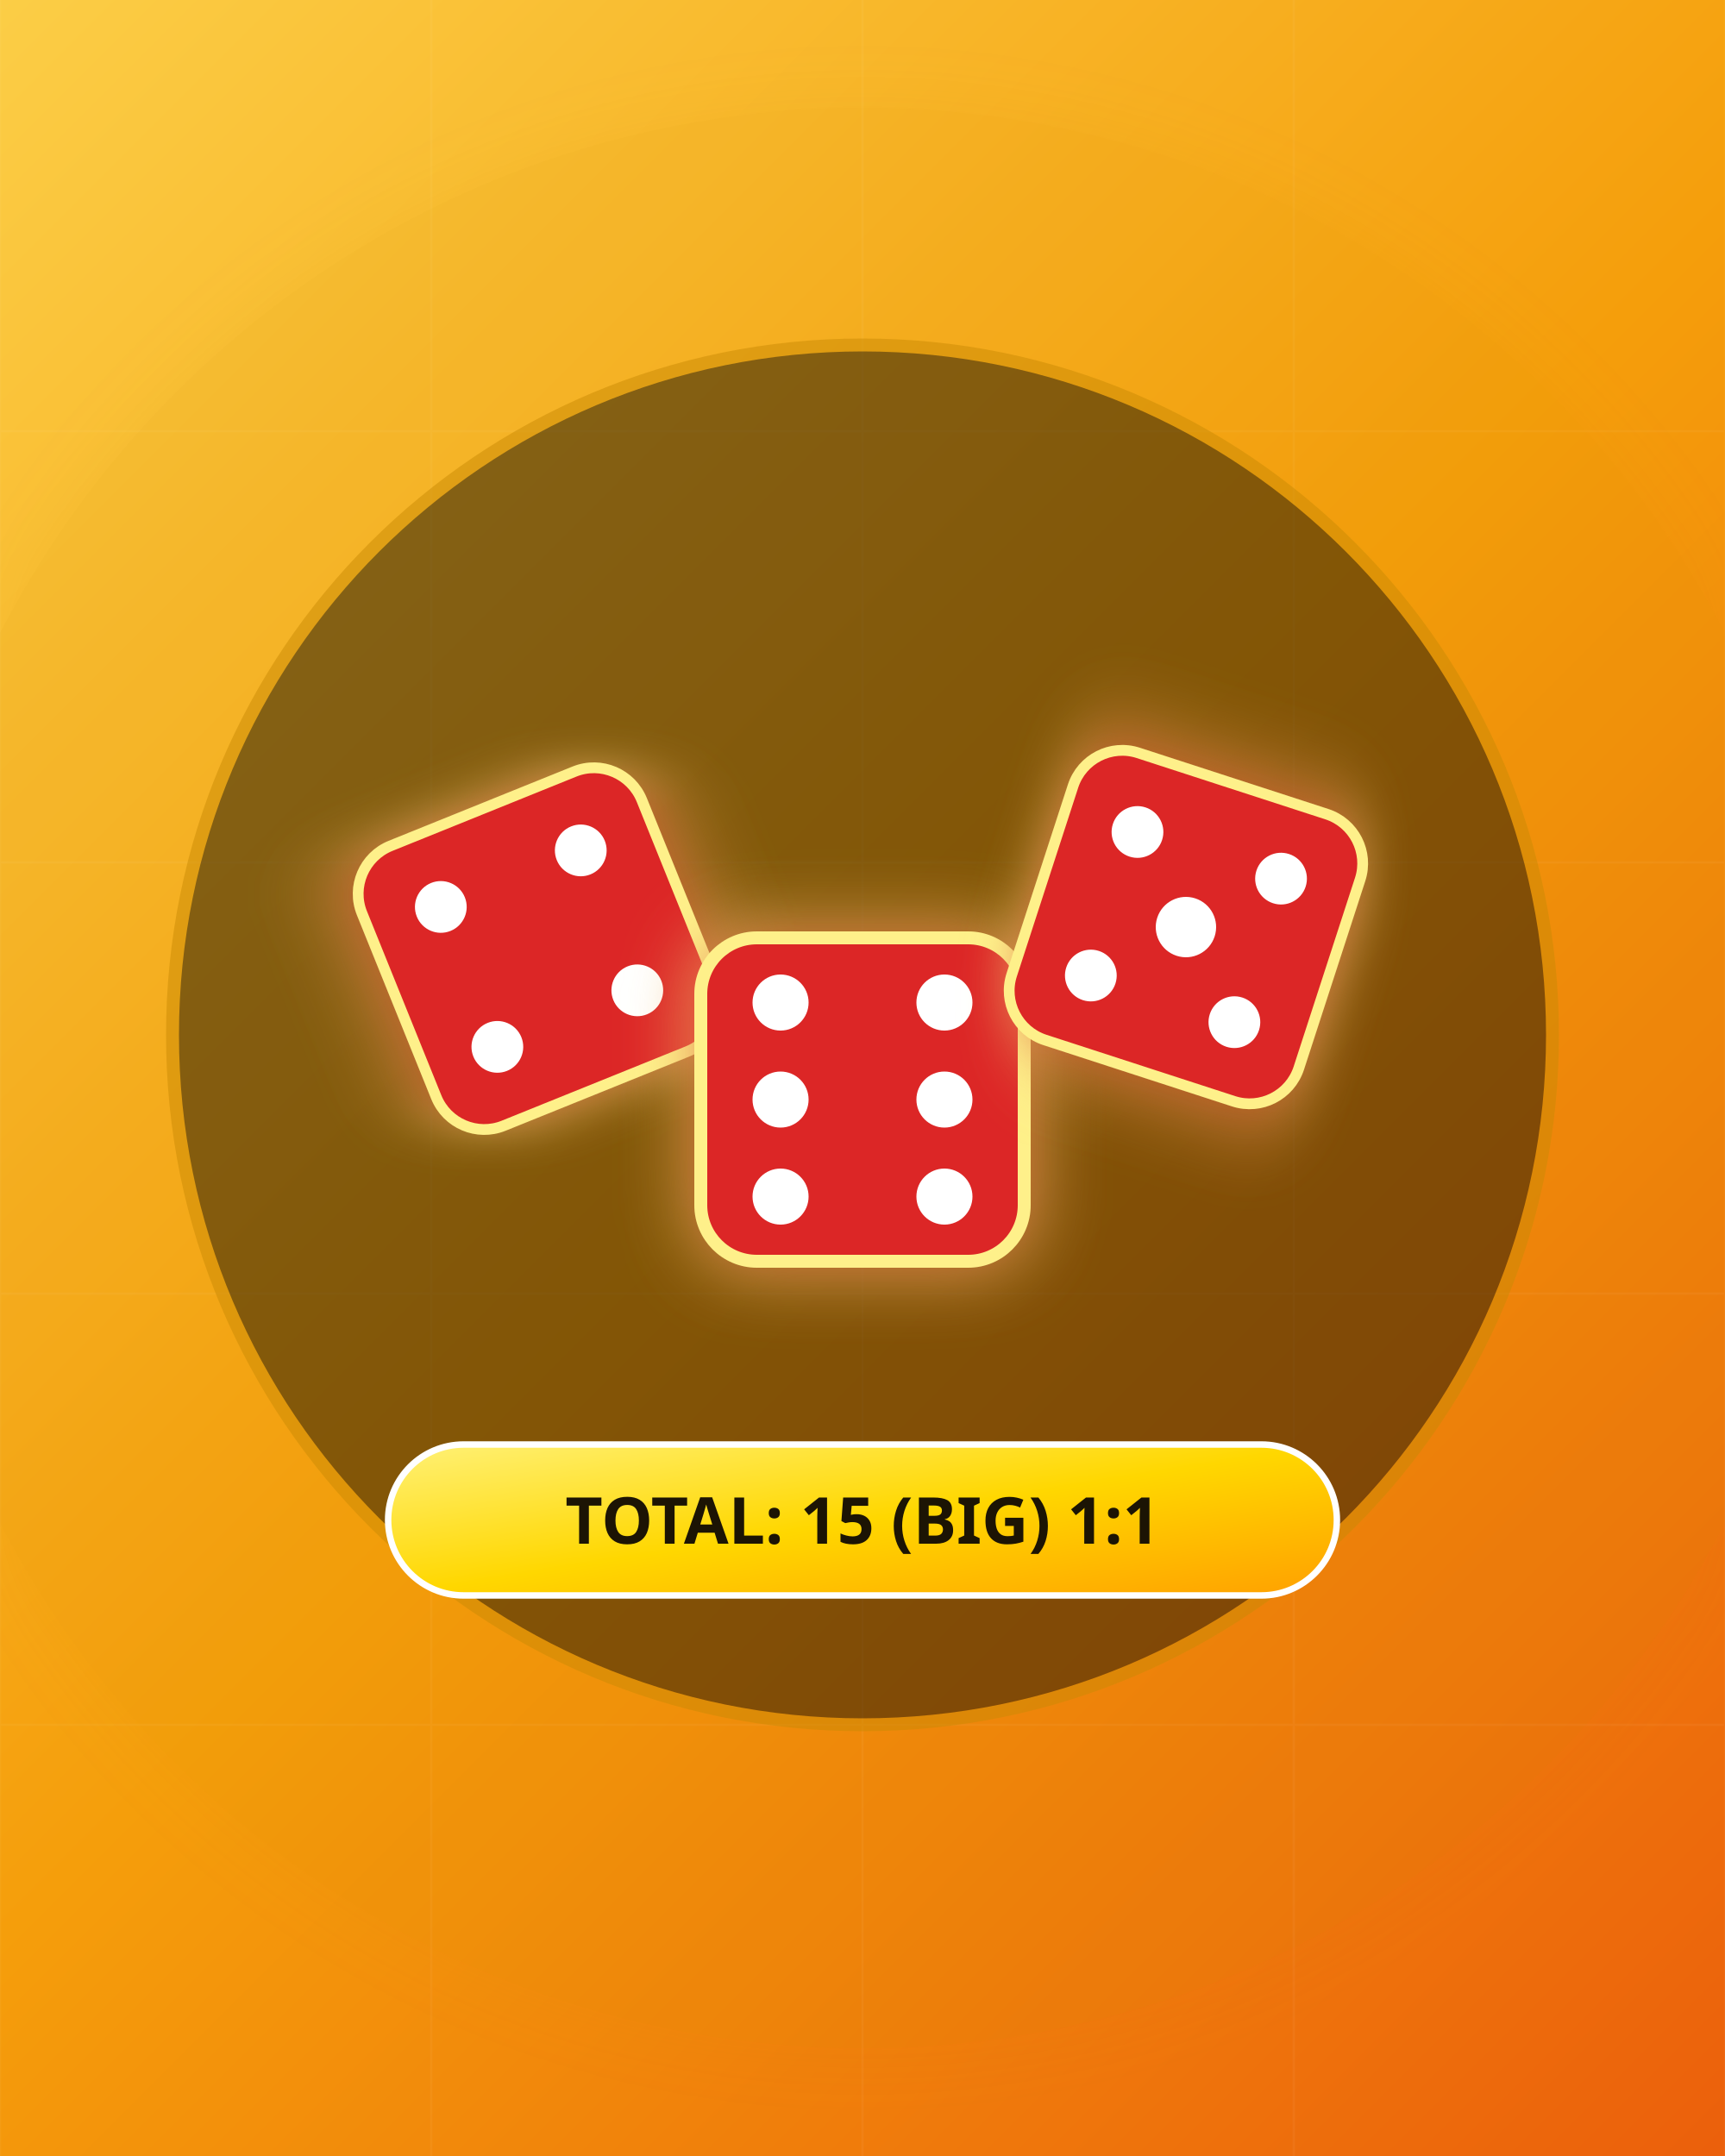
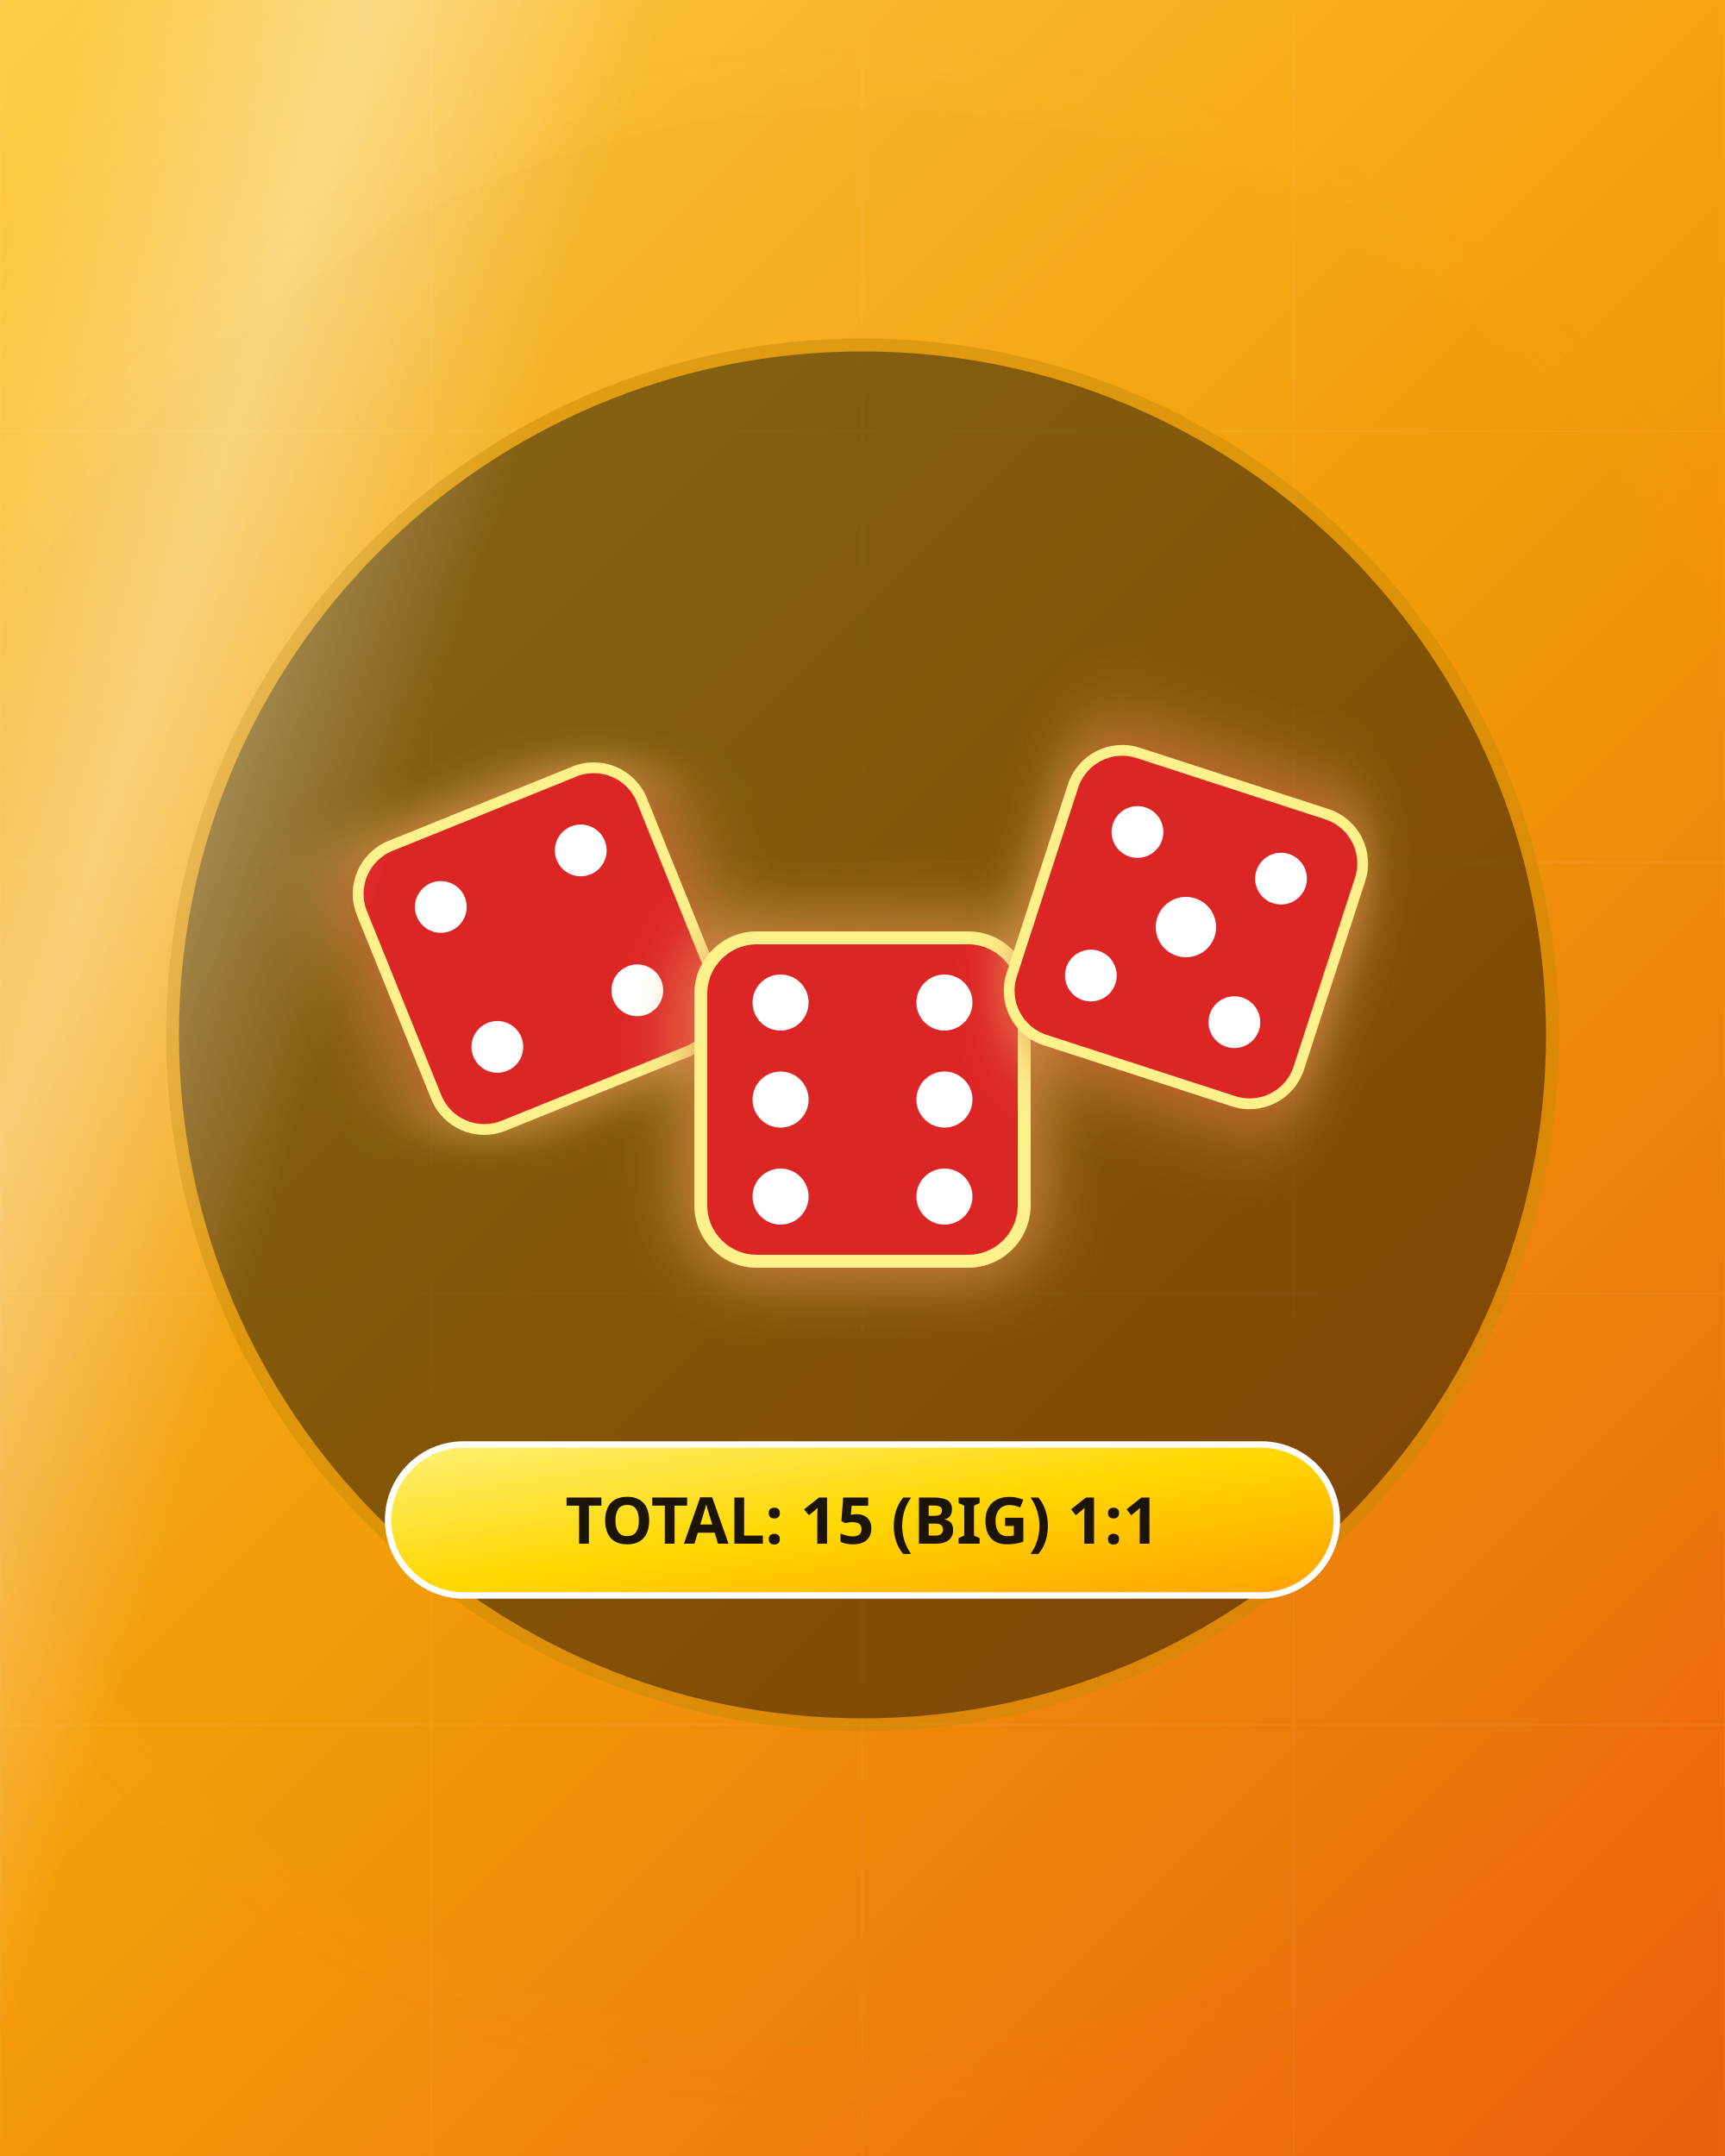
- <svg xmlns="http://www.w3.org/2000/svg" viewBox="0 0 1000 1000" width="800" height="1000" preserveAspectRatio="xMidYMid slice">
+ <svg xmlns="http://www.w3.org/2000/svg" data-wd-animated="1" viewBox="0 0 1000 1000" width="800" height="1000" preserveAspectRatio="xMidYMid slice">
+   <style>
+     .wd-float{animation:wdFloat 3.6s ease-in-out infinite}
+     .wd-float2{animation:wdFloat 4.4s ease-in-out infinite reverse}
+     .wd-spin{transform-box:fill-box;transform-origin:center;animation:wdSpin 14s linear infinite}
+     .wd-spin-fast{transform-box:fill-box;transform-origin:center;animation:wdSpin 3s linear infinite}
+     .wd-pulse{transform-box:fill-box;transform-origin:center;animation:wdPulse 2.4s ease-in-out infinite}
+     .wd-bounce{animation:wdBounce 1.8s cubic-bezier(.3,0,.4,1) infinite}
+     .wd-blink{animation:wdBlink 1.6s ease-in-out infinite}
+     .wd-glow{animation:wdGlow 3s ease-in-out infinite}
+     .wd-shine{animation:wdShine 6.5s ease-in-out infinite}
+     @keyframes wdFloat{0%,100%{transform:translateY(0)}50%{transform:translateY(-16px)}}
+     @keyframes wdSpin{to{transform:rotate(360deg)}}
+     @keyframes wdPulse{0%,100%{transform:scale(1)}50%{transform:scale(1.07)}}
+     @keyframes wdBounce{0%,100%{transform:translateY(0)}35%{transform:translateY(-38px)}55%{transform:translateY(0)}70%{transform:translateY(-12px)}85%{transform:translateY(0)}}
+     @keyframes wdBlink{0%,100%{opacity:1}50%{opacity:.3}}
+     @keyframes wdGlow{0%,100%{opacity:.08}50%{opacity:.22}}
+     @keyframes wdShine{0%{transform:translateX(-1100px)}40%,100%{transform:translateX(1600px)}}
+     @media (prefers-reduced-motion:reduce){*{animation:none!important}}
+   </style>
  <defs>
    <linearGradient id="bgGrad" x1="0%" y1="0%" x2="100%" y2="100%">
      <stop offset="0%" stop-color="#FCD34D" />
      <stop offset="50%" stop-color="#F59E0B" />
      <stop offset="100%" stop-color="#EA580C" />
    </linearGradient>
    <linearGradient id="curveGlow" x1="0%" y1="0%" x2="0%" y2="100%">
      <stop offset="0%" stop-color="#CA8A04" stop-opacity="0.6" />
      <stop offset="100%" stop-color="#CA8A04" stop-opacity="0" />
    </linearGradient>
    <linearGradient id="goldGradient" x1="0%" y1="0%" x2="100%" y2="100%">
      <stop offset="0%" stop-color="#FFF176" />
      <stop offset="50%" stop-color="#FFD700" />
      <stop offset="100%" stop-color="#FFA000" />
    </linearGradient>
    <radialGradient id="neonCenterGlow" cx="50%" cy="50%" r="50%">
      <stop offset="0%" stop-color="#CA8A04" stop-opacity="0.8" />
      <stop offset="100%" stop-color="#CA8A04" stop-opacity="0.1" />
    </radialGradient>
    <radialGradient id="ballGold" cx="35%" cy="35%" r="65%">
      <stop offset="0%" stop-color="#FFF59D" />
      <stop offset="50%" stop-color="#FBC02D" />
      <stop offset="100%" stop-color="#F57F17" />
    </radialGradient>
    <radialGradient id="ballRed" cx="35%" cy="35%" r="65%">
      <stop offset="0%" stop-color="#FF8A80" />
      <stop offset="50%" stop-color="#E53935" />
      <stop offset="100%" stop-color="#B71C1C" />
    </radialGradient>
    <radialGradient id="ballGreen" cx="35%" cy="35%" r="65%">
      <stop offset="0%" stop-color="#B9F6CA" />
      <stop offset="50%" stop-color="#00E676" />
      <stop offset="100%" stop-color="#00A854" />
    </radialGradient>
    <radialGradient id="ballBlue" cx="35%" cy="35%" r="65%">
      <stop offset="0%" stop-color="#80D8FF" />
      <stop offset="50%" stop-color="#00B0FF" />
      <stop offset="100%" stop-color="#0091EA" />
    </radialGradient>
    <radialGradient id="ballPurple" cx="35%" cy="35%" r="65%">
      <stop offset="0%" stop-color="#EA80FC" />
      <stop offset="50%" stop-color="#AA00FF" />
      <stop offset="100%" stop-color="#6A0080" />
    </radialGradient>
    <filter id="dropGlow" x="-30%" y="-30%" width="160%" height="160%">
      <feGaussianBlur stdDeviation="16" result="blur" />
      <feComposite in="SourceGraphic" in2="blur" operator="over" />
    </filter>
  </defs>
  <rect width="1000" height="1000" fill="url(#bgGrad)" />
-   <circle cx="500" cy="500" r="450" fill="#CA8A04" opacity="0.08" filter="url(#dropGlow)" />
+   <circle cx="500" cy="500" r="450" fill="#CA8A04" opacity="0.08" filter="url(#dropGlow)" class="wd-glow" />
  <g stroke="#FFFFFF" stroke-width="1" opacity="0.04">
    <line x1="100" y1="0" x2="100" y2="1000" />
    <line x1="300" y1="0" x2="300" y2="1000" />
    <line x1="500" y1="0" x2="500" y2="1000" />
    <line x1="700" y1="0" x2="700" y2="1000" />
    <line x1="900" y1="0" x2="900" y2="1000" />
    <line x1="0" y1="200" x2="1000" y2="200" />
    <line x1="0" y1="400" x2="1000" y2="400" />
    <line x1="0" y1="600" x2="1000" y2="600" />
    <line x1="0" y1="800" x2="1000" y2="800" />
  </g>
  <g transform="translate(500, 480)">
    <circle cx="0" cy="0" r="320" fill="#140d02" stroke="#CA8A04" stroke-width="6" opacity="0.5" />
-     <g transform="translate(-150, -40) rotate(-22)">
-       <rect x="-70" y="-70" width="140" height="140" rx="24" fill="#DC2626" stroke="#FEF08A" stroke-width="5" filter="url(#dropGlow)" />
-       <circle cx="-35" cy="-35" r="12" fill="#FFFFFF" />
-       <circle cx="35" cy="-35" r="12" fill="#FFFFFF" />
-       <circle cx="-35" cy="35" r="12" fill="#FFFFFF" />
-       <circle cx="35" cy="35" r="12" fill="#FFFFFF" />
+     <g class="wd-bounce">
+       <g transform="translate(-150, -40) rotate(-22)">
+         <rect x="-70" y="-70" width="140" height="140" rx="24" fill="#DC2626" stroke="#FEF08A" stroke-width="5" filter="url(#dropGlow)" />
+         <circle cx="-35" cy="-35" r="12" fill="#FFFFFF" />
+         <circle cx="35" cy="-35" r="12" fill="#FFFFFF" />
+         <circle cx="-35" cy="35" r="12" fill="#FFFFFF" />
+         <circle cx="35" cy="35" r="12" fill="#FFFFFF" />
+       </g>
    </g>
-     <g transform="translate(0, 30)">
-       <rect x="-75" y="-75" width="150" height="150" rx="26" fill="#DC2626" stroke="#FEF08A" stroke-width="6" filter="url(#dropGlow)" />
-       <circle cx="-38" cy="-45" r="13" fill="#FFFFFF" />
-       <circle cx="-38" cy="0" r="13" fill="#FFFFFF" />
-       <circle cx="-38" cy="45" r="13" fill="#FFFFFF" />
-       <circle cx="38" cy="-45" r="13" fill="#FFFFFF" />
-       <circle cx="38" cy="0" r="13" fill="#FFFFFF" />
-       <circle cx="38" cy="45" r="13" fill="#FFFFFF" />
+     <g class="wd-bounce" style="animation-delay:0.25s">
+       <g transform="translate(0, 30)">
+         <rect x="-75" y="-75" width="150" height="150" rx="26" fill="#DC2626" stroke="#FEF08A" stroke-width="6" filter="url(#dropGlow)" />
+         <circle cx="-38" cy="-45" r="13" fill="#FFFFFF" />
+         <circle cx="-38" cy="0" r="13" fill="#FFFFFF" />
+         <circle cx="-38" cy="45" r="13" fill="#FFFFFF" />
+         <circle cx="38" cy="-45" r="13" fill="#FFFFFF" />
+         <circle cx="38" cy="0" r="13" fill="#FFFFFF" />
+         <circle cx="38" cy="45" r="13" fill="#FFFFFF" />
+       </g>
    </g>
-     <g transform="translate(150, -50) rotate(18)">
-       <rect x="-70" y="-70" width="140" height="140" rx="24" fill="#DC2626" stroke="#FEF08A" stroke-width="5" filter="url(#dropGlow)" />
-       <circle cx="-35" cy="-35" r="12" fill="#FFFFFF" />
-       <circle cx="35" cy="-35" r="12" fill="#FFFFFF" />
-       <circle cx="0" cy="0" r="14" fill="#FFFFFF" />
-       <circle cx="-35" cy="35" r="12" fill="#FFFFFF" />
-       <circle cx="35" cy="35" r="12" fill="#FFFFFF" />
+     <g class="wd-bounce" style="animation-delay:0.5s">
+       <g transform="translate(150, -50) rotate(18)">
+         <rect x="-70" y="-70" width="140" height="140" rx="24" fill="#DC2626" stroke="#FEF08A" stroke-width="5" filter="url(#dropGlow)" />
+         <circle cx="-35" cy="-35" r="12" fill="#FFFFFF" />
+         <circle cx="35" cy="-35" r="12" fill="#FFFFFF" />
+         <circle cx="0" cy="0" r="14" fill="#FFFFFF" />
+         <circle cx="-35" cy="35" r="12" fill="#FFFFFF" />
+         <circle cx="35" cy="35" r="12" fill="#FFFFFF" />
+       </g>
    </g>
-     <rect x="-220" y="190" width="440" height="70" rx="35" fill="url(#goldGradient)" stroke="#FFFFFF" stroke-width="3" />
+     <g class="wd-pulse">
+       <rect x="-220" y="190" width="440" height="70" rx="35" fill="url(#goldGradient)" stroke="#FFFFFF" stroke-width="3" />
+     </g>
    <text x="0" y="236" font-family="'Outfit', sans-serif" font-size="30" font-weight="900" fill="#1c1404" text-anchor="middle">TOTAL: 15 (BIG) 1:1</text>
  </g>
+   <defs>
+     <linearGradient id="wdShine" x1="0" y1="0" x2="1" y2="0">
+       <stop offset="0" stop-color="#fff" stop-opacity="0" />
+       <stop offset="0.5" stop-color="#fff" stop-opacity="0.38" />
+       <stop offset="1" stop-color="#fff" stop-opacity="0" />
+     </linearGradient>
+   </defs>
+   <g transform="rotate(18 500 500)">
+     <rect class="wd-shine" style="animation-delay:4s" x="0" y="-400" width="260" height="1800" fill="url(#wdShine)" />
+   </g>
</svg>
